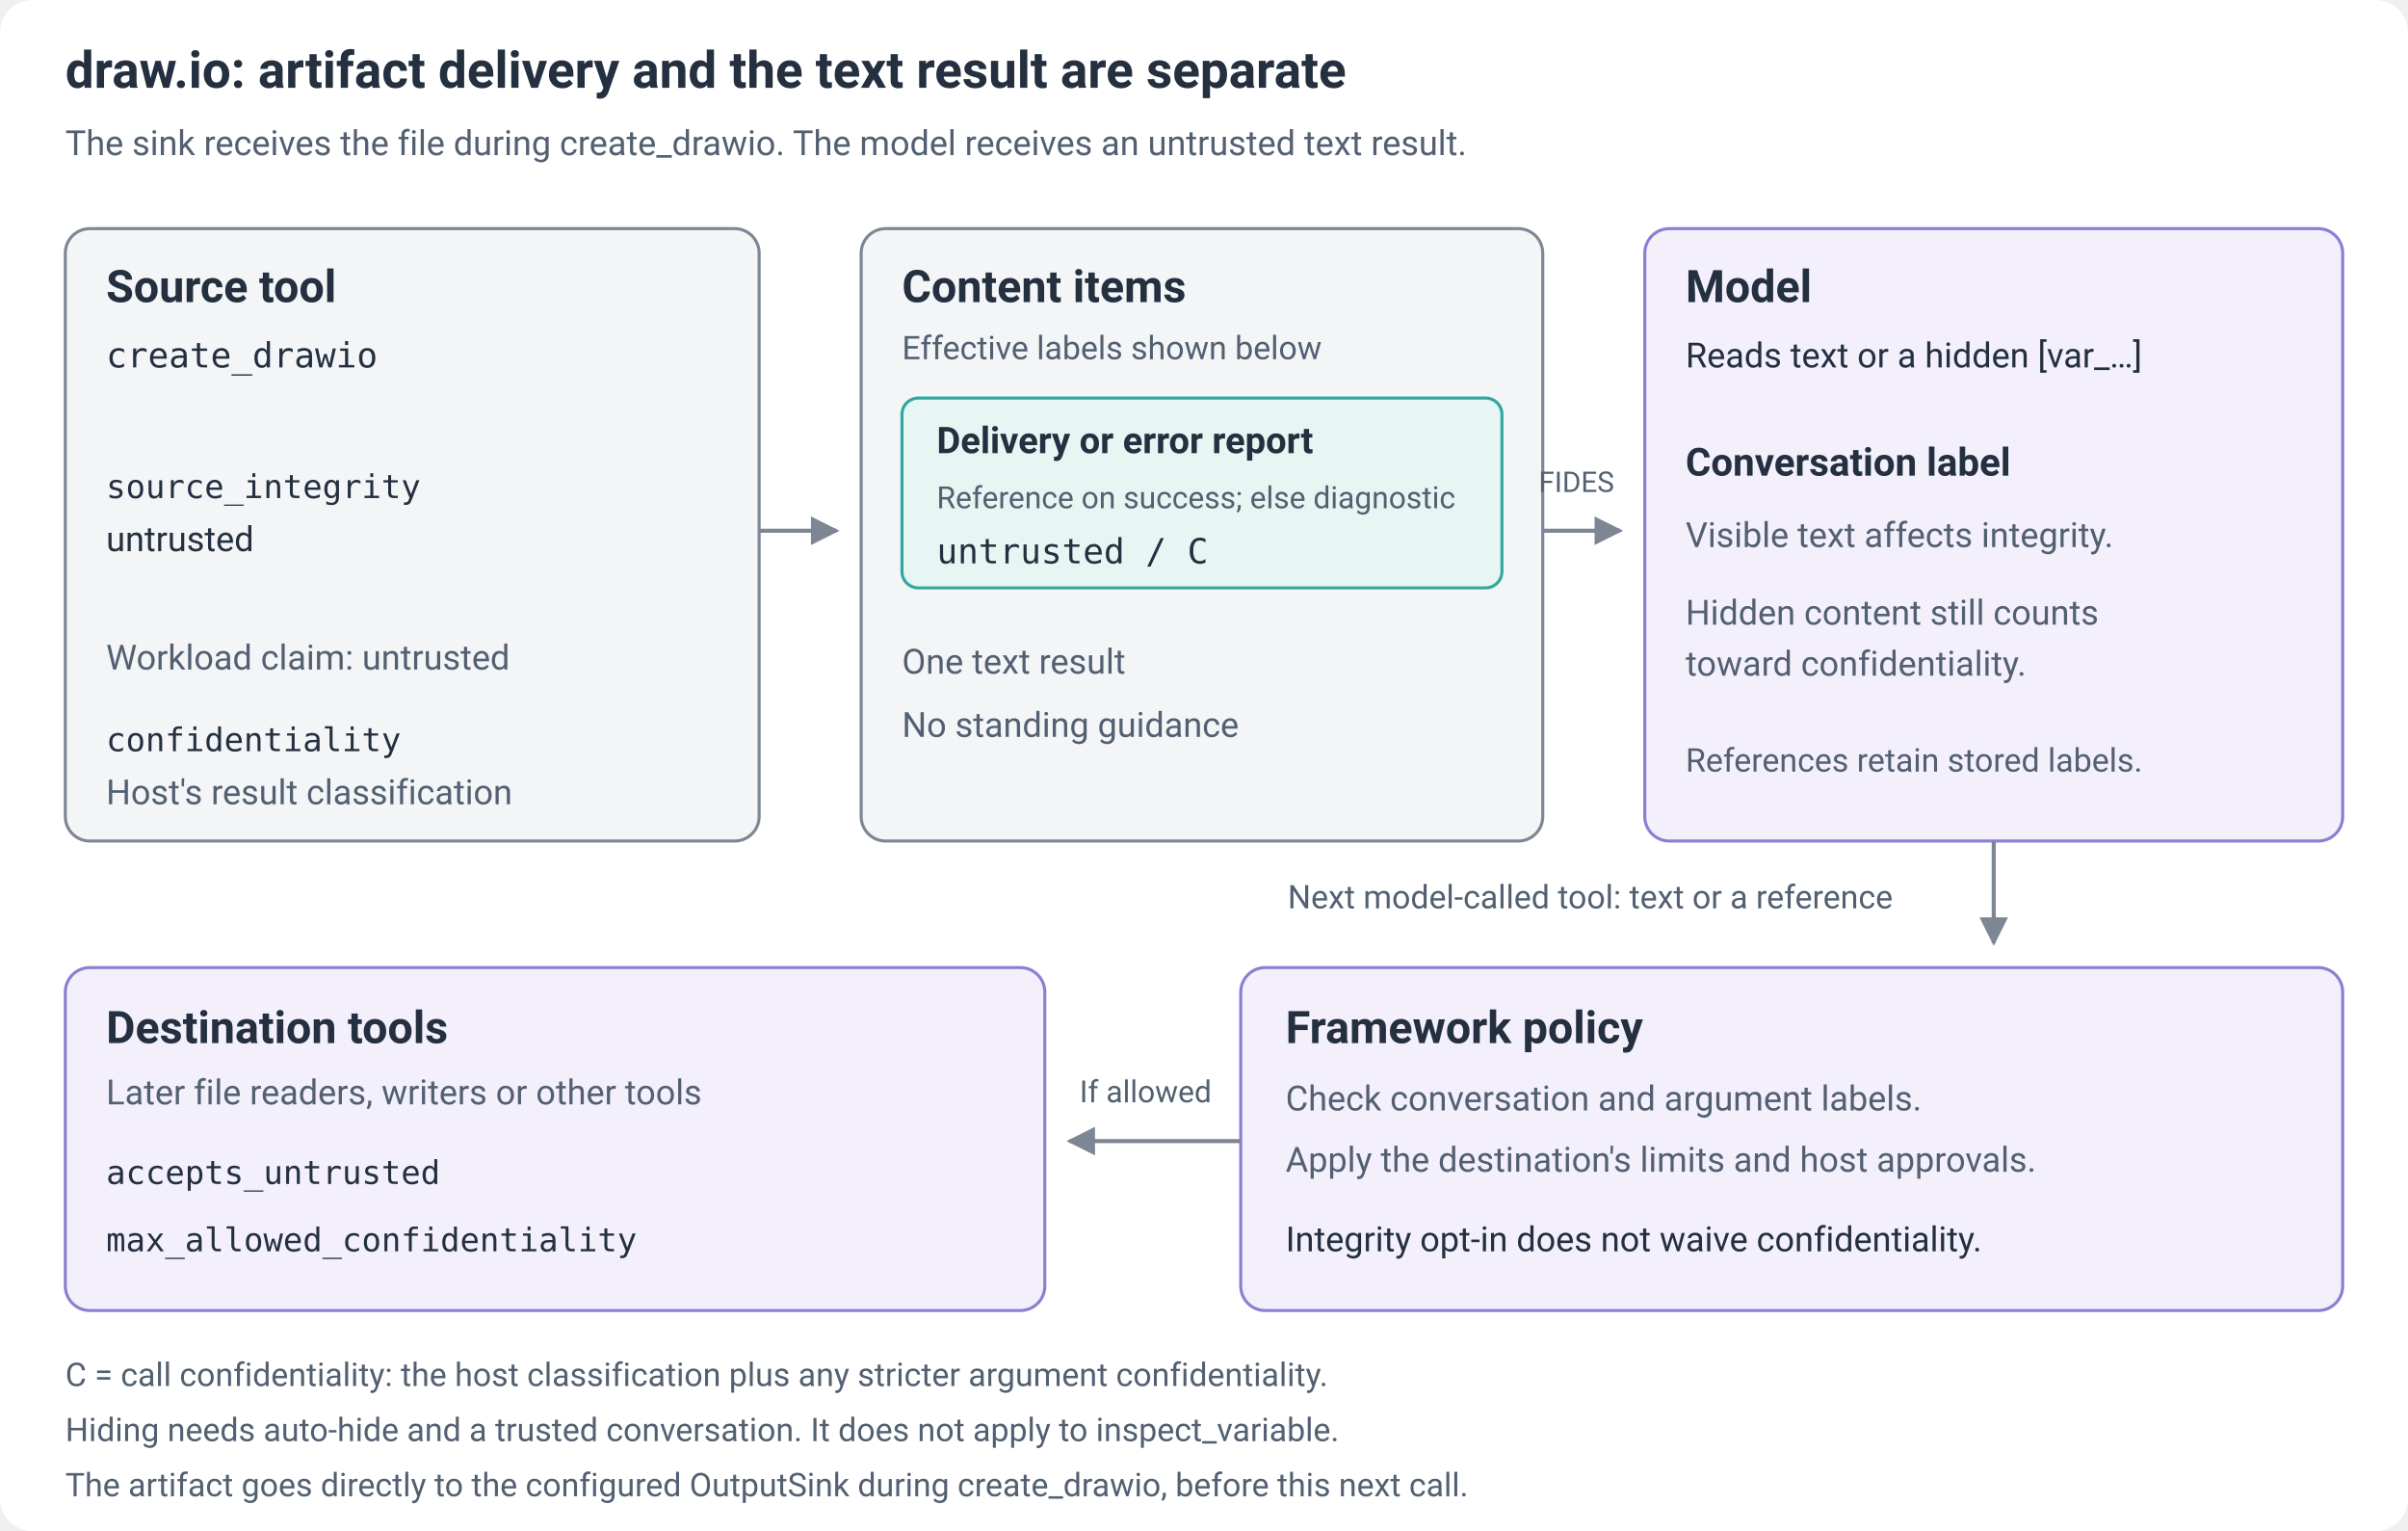
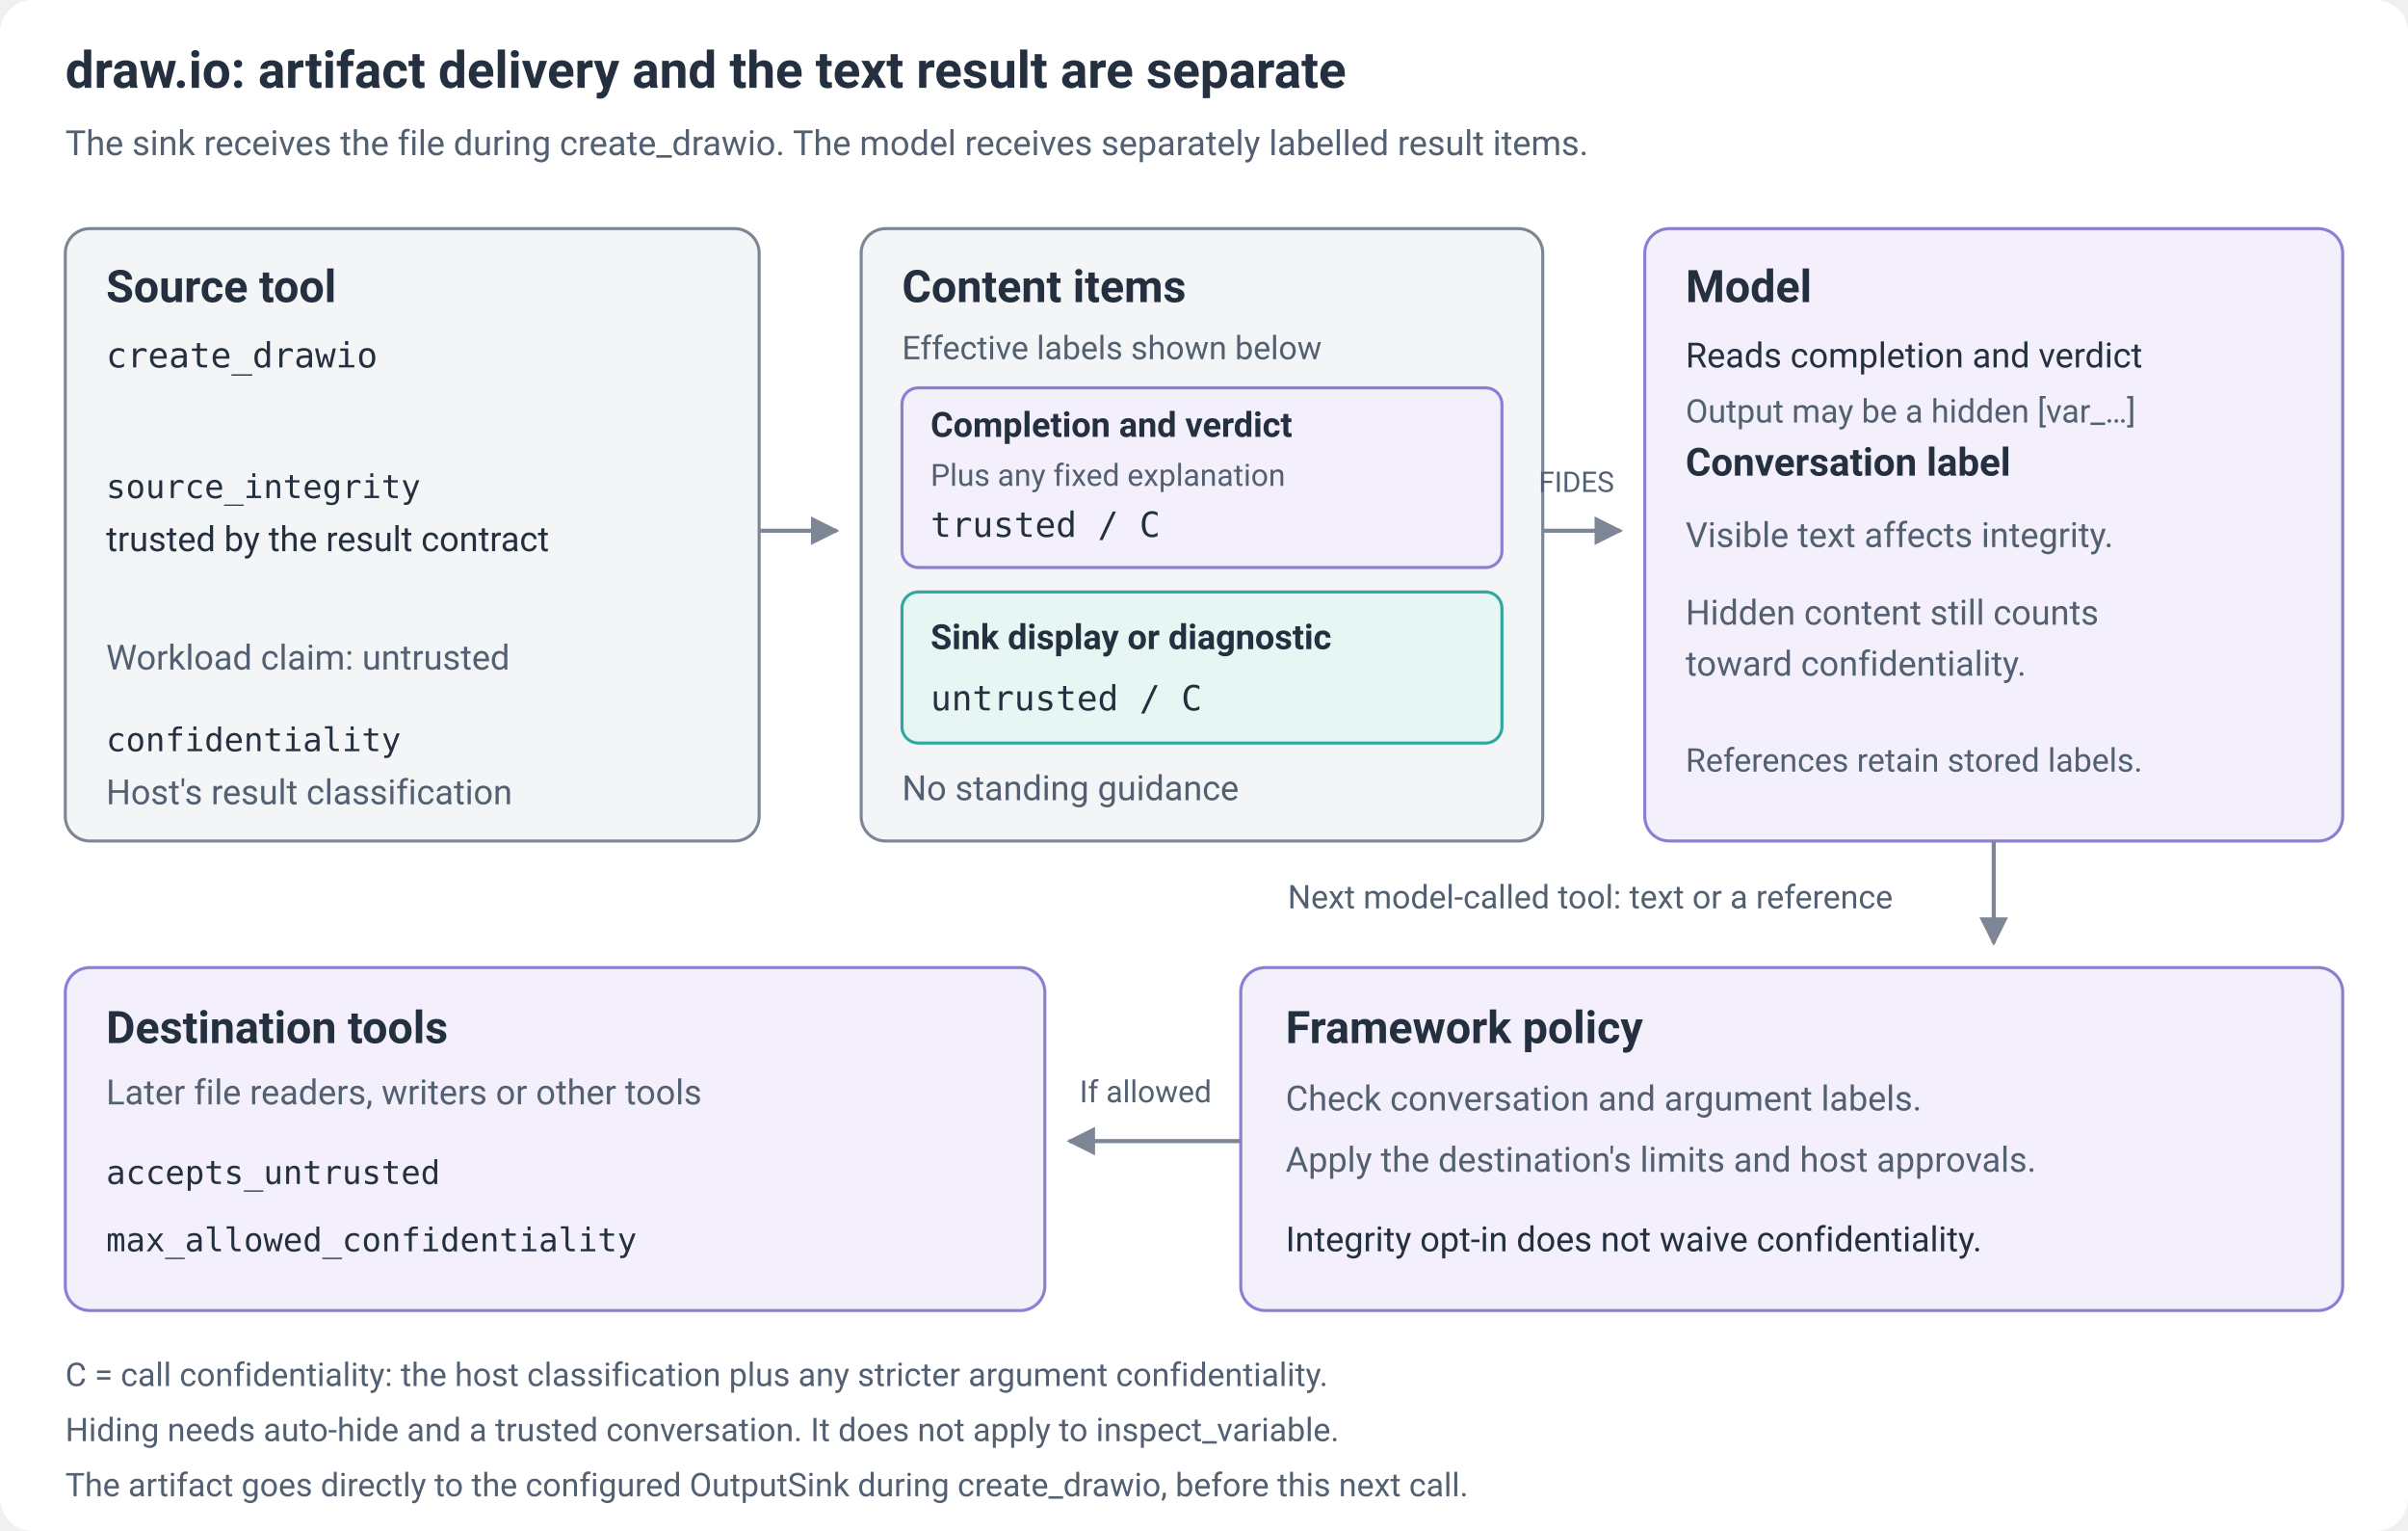
<svg xmlns="http://www.w3.org/2000/svg" viewBox="0 0 1180 750" width="1180" height="750" role="img" aria-labelledby="drawio-title drawio-desc" font-family="ui-sans-serif, system-ui, -apple-system, 'Segoe UI', Roboto, Helvetica, Arial, sans-serif">
  <defs>
    <marker id="drawio-arrow" viewBox="0 0 10 10" refX="9" refY="5" markerWidth="7" markerHeight="7" orient="auto-start-reverse">
      <path d="M 0 0 L 10 5 L 0 10 z" fill="#7d8694" />
    </marker>
  </defs>
  <rect width="1180" height="750" rx="16" fill="#ffffff" />
  <text x="32" y="43" font-size="25" font-weight="600" fill="#243040">draw.io: artifact delivery and the text result are separate</text>
-   <text x="32" y="76" font-size="17" fill="#526072">The sink receives the file during create_drawio. The model receives an untrusted text result.</text>
+   <text x="32" y="76" font-size="17" fill="#526072">The sink receives the file during create_drawio. The model receives separately labelled result items.</text>
  <rect x="32" y="112" width="340" height="300" rx="12" fill="#f4f5f7" stroke="#7d8694" stroke-width="1.5" />
  <text x="52" y="148" font-size="22" font-weight="600" fill="#243040">Source tool</text>
  <text x="52" y="180" font-size="17" font-family="ui-monospace, Consolas, monospace" fill="#243040">create_drawio</text>
  <text x="52" y="244" font-size="16" font-family="ui-monospace, Consolas, monospace" fill="#243040">source_integrity</text>
-   <text x="52" y="270" font-size="17" fill="#243040">untrusted</text>
+   <text x="52" y="270" font-size="17" fill="#243040">trusted by the result contract</text>
  <text x="52" y="328" font-size="17" fill="#526072">Workload claim: untrusted</text>
  <text x="52" y="368" font-size="16" font-family="ui-monospace, Consolas, monospace" fill="#243040">confidentiality</text>
  <text x="52" y="394" font-size="17" fill="#526072">Host's result classification</text>
  <path d="M 372 260 H 410" fill="none" stroke="#7d8694" stroke-width="2" marker-end="url(#drawio-arrow)" />
  <rect x="422" y="112" width="334" height="300" rx="12" fill="#f4f5f7" stroke="#7d8694" stroke-width="1.5" />
  <text x="442" y="148" font-size="22" font-weight="600" fill="#243040">Content items</text>
  <text x="442" y="176" font-size="16" fill="#526072">Effective labels shown below</text>
-   <rect x="442" y="195" width="294" height="93" rx="8" fill="#e7f5f3" stroke="#2fa8a0" stroke-width="1.5" />
-   <text x="459" y="222" font-size="18" font-weight="600" fill="#243040">Delivery or error report</text>
-   <text x="459" y="249" font-size="15" fill="#526072">Reference on success; else diagnostic</text>
-   <text x="459" y="276" font-size="17" font-family="ui-monospace, Consolas, monospace" fill="#243040">untrusted / C</text>
-   <text x="442" y="330" font-size="17" fill="#526072">One text result</text>
-   <text x="442" y="361" font-size="17" fill="#526072">No standing guidance</text>
+   <rect x="442" y="190" width="294" height="88" rx="8" fill="#f3f0fb" stroke="#8b7fd4" stroke-width="1.5" />
+   <text x="456" y="214" font-size="17" font-weight="600" fill="#243040">Completion and verdict</text>
+   <text x="456" y="238" font-size="15" fill="#526072">Plus any fixed explanation</text>
+   <text x="456" y="263" font-size="17" font-family="ui-monospace, Consolas, monospace" fill="#243040">trusted / C</text>
+   <rect x="442" y="290" width="294" height="74" rx="8" fill="#e7f5f3" stroke="#2fa8a0" stroke-width="1.5" />
+   <text x="456" y="318" font-size="17" font-weight="600" fill="#243040">Sink display or diagnostic</text>
+   <text x="456" y="348" font-size="17" font-family="ui-monospace, Consolas, monospace" fill="#243040">untrusted / C</text>
+   <text x="442" y="392" font-size="17" fill="#526072">No standing guidance</text>
  <path d="M 756 260 H 794" fill="none" stroke="#7d8694" stroke-width="2" marker-end="url(#drawio-arrow)" />
  <text x="754" y="241" font-size="14" fill="#526072">FIDES</text>
  <rect x="806" y="112" width="342" height="300" rx="12" fill="#f3f0fb" stroke="#8b7fd4" stroke-width="1.5" />
  <text x="826" y="148" font-size="22" font-weight="600" fill="#243040">Model</text>
-   <text x="826" y="180" font-size="17" fill="#243040">Reads text or a hidden [var_…]</text>
+   <text x="826" y="180" font-size="17" fill="#243040">Reads completion and verdict</text>
+   <text x="826" y="207" font-size="16" fill="#526072">Output may be a hidden [var_…]</text>
  <text x="826" y="233" font-size="19" font-weight="600" fill="#243040">Conversation label</text>
  <text x="826" y="268" font-size="17" fill="#526072">Visible text affects integrity.</text>
  <text x="826" y="306" font-size="17" fill="#526072">Hidden content still counts</text>
  <text x="826" y="331" font-size="17" fill="#526072">toward confidentiality.</text>
  <text x="826" y="378" font-size="16" fill="#526072">References retain stored labels.</text>
  <path d="M 977 412 V 462" fill="none" stroke="#7d8694" stroke-width="2" marker-end="url(#drawio-arrow)" />
  <text x="631" y="445" font-size="16" fill="#526072">Next model-called tool: text or a reference</text>
  <rect x="608" y="474" width="540" height="168" rx="12" fill="#f3f0fb" stroke="#8b7fd4" stroke-width="1.5" />
  <text x="630" y="511" font-size="22" font-weight="600" fill="#243040">Framework policy</text>
  <text x="630" y="544" font-size="17" fill="#526072">Check conversation and argument labels.</text>
  <text x="630" y="574" font-size="17" fill="#526072">Apply the destination's limits and host approvals.</text>
  <text x="630" y="613" font-size="17" fill="#243040">Integrity opt-in does not waive confidentiality.</text>
  <path d="M 608 559 H 524" fill="none" stroke="#7d8694" stroke-width="2" marker-end="url(#drawio-arrow)" />
  <text x="529" y="540" font-size="15" fill="#526072">If allowed</text>
  <rect x="32" y="474" width="480" height="168" rx="12" fill="#f3f0fb" stroke="#8b7fd4" stroke-width="1.5" />
  <text x="52" y="511" font-size="22" font-weight="600" fill="#243040">Destination tools</text>
  <text x="52" y="541" font-size="17" fill="#526072">Later file readers, writers or other tools</text>
  <text x="52" y="580" font-size="16" font-family="ui-monospace, Consolas, monospace" fill="#243040">accepts_untrusted</text>
  <text x="52" y="613" font-size="16" font-family="ui-monospace, Consolas, monospace" fill="#243040">max_allowed_confidentiality</text>
  <text x="32" y="679" font-size="16" fill="#526072">C = call confidentiality: the host classification plus any stricter argument confidentiality.</text>
  <text x="32" y="706" font-size="16" fill="#526072">Hiding needs auto-hide and a trusted conversation. It does not apply to inspect_variable.</text>
  <text x="32" y="733" font-size="16" fill="#526072">The artifact goes directly to the configured OutputSink during create_drawio, before this next call.</text>
</svg>
